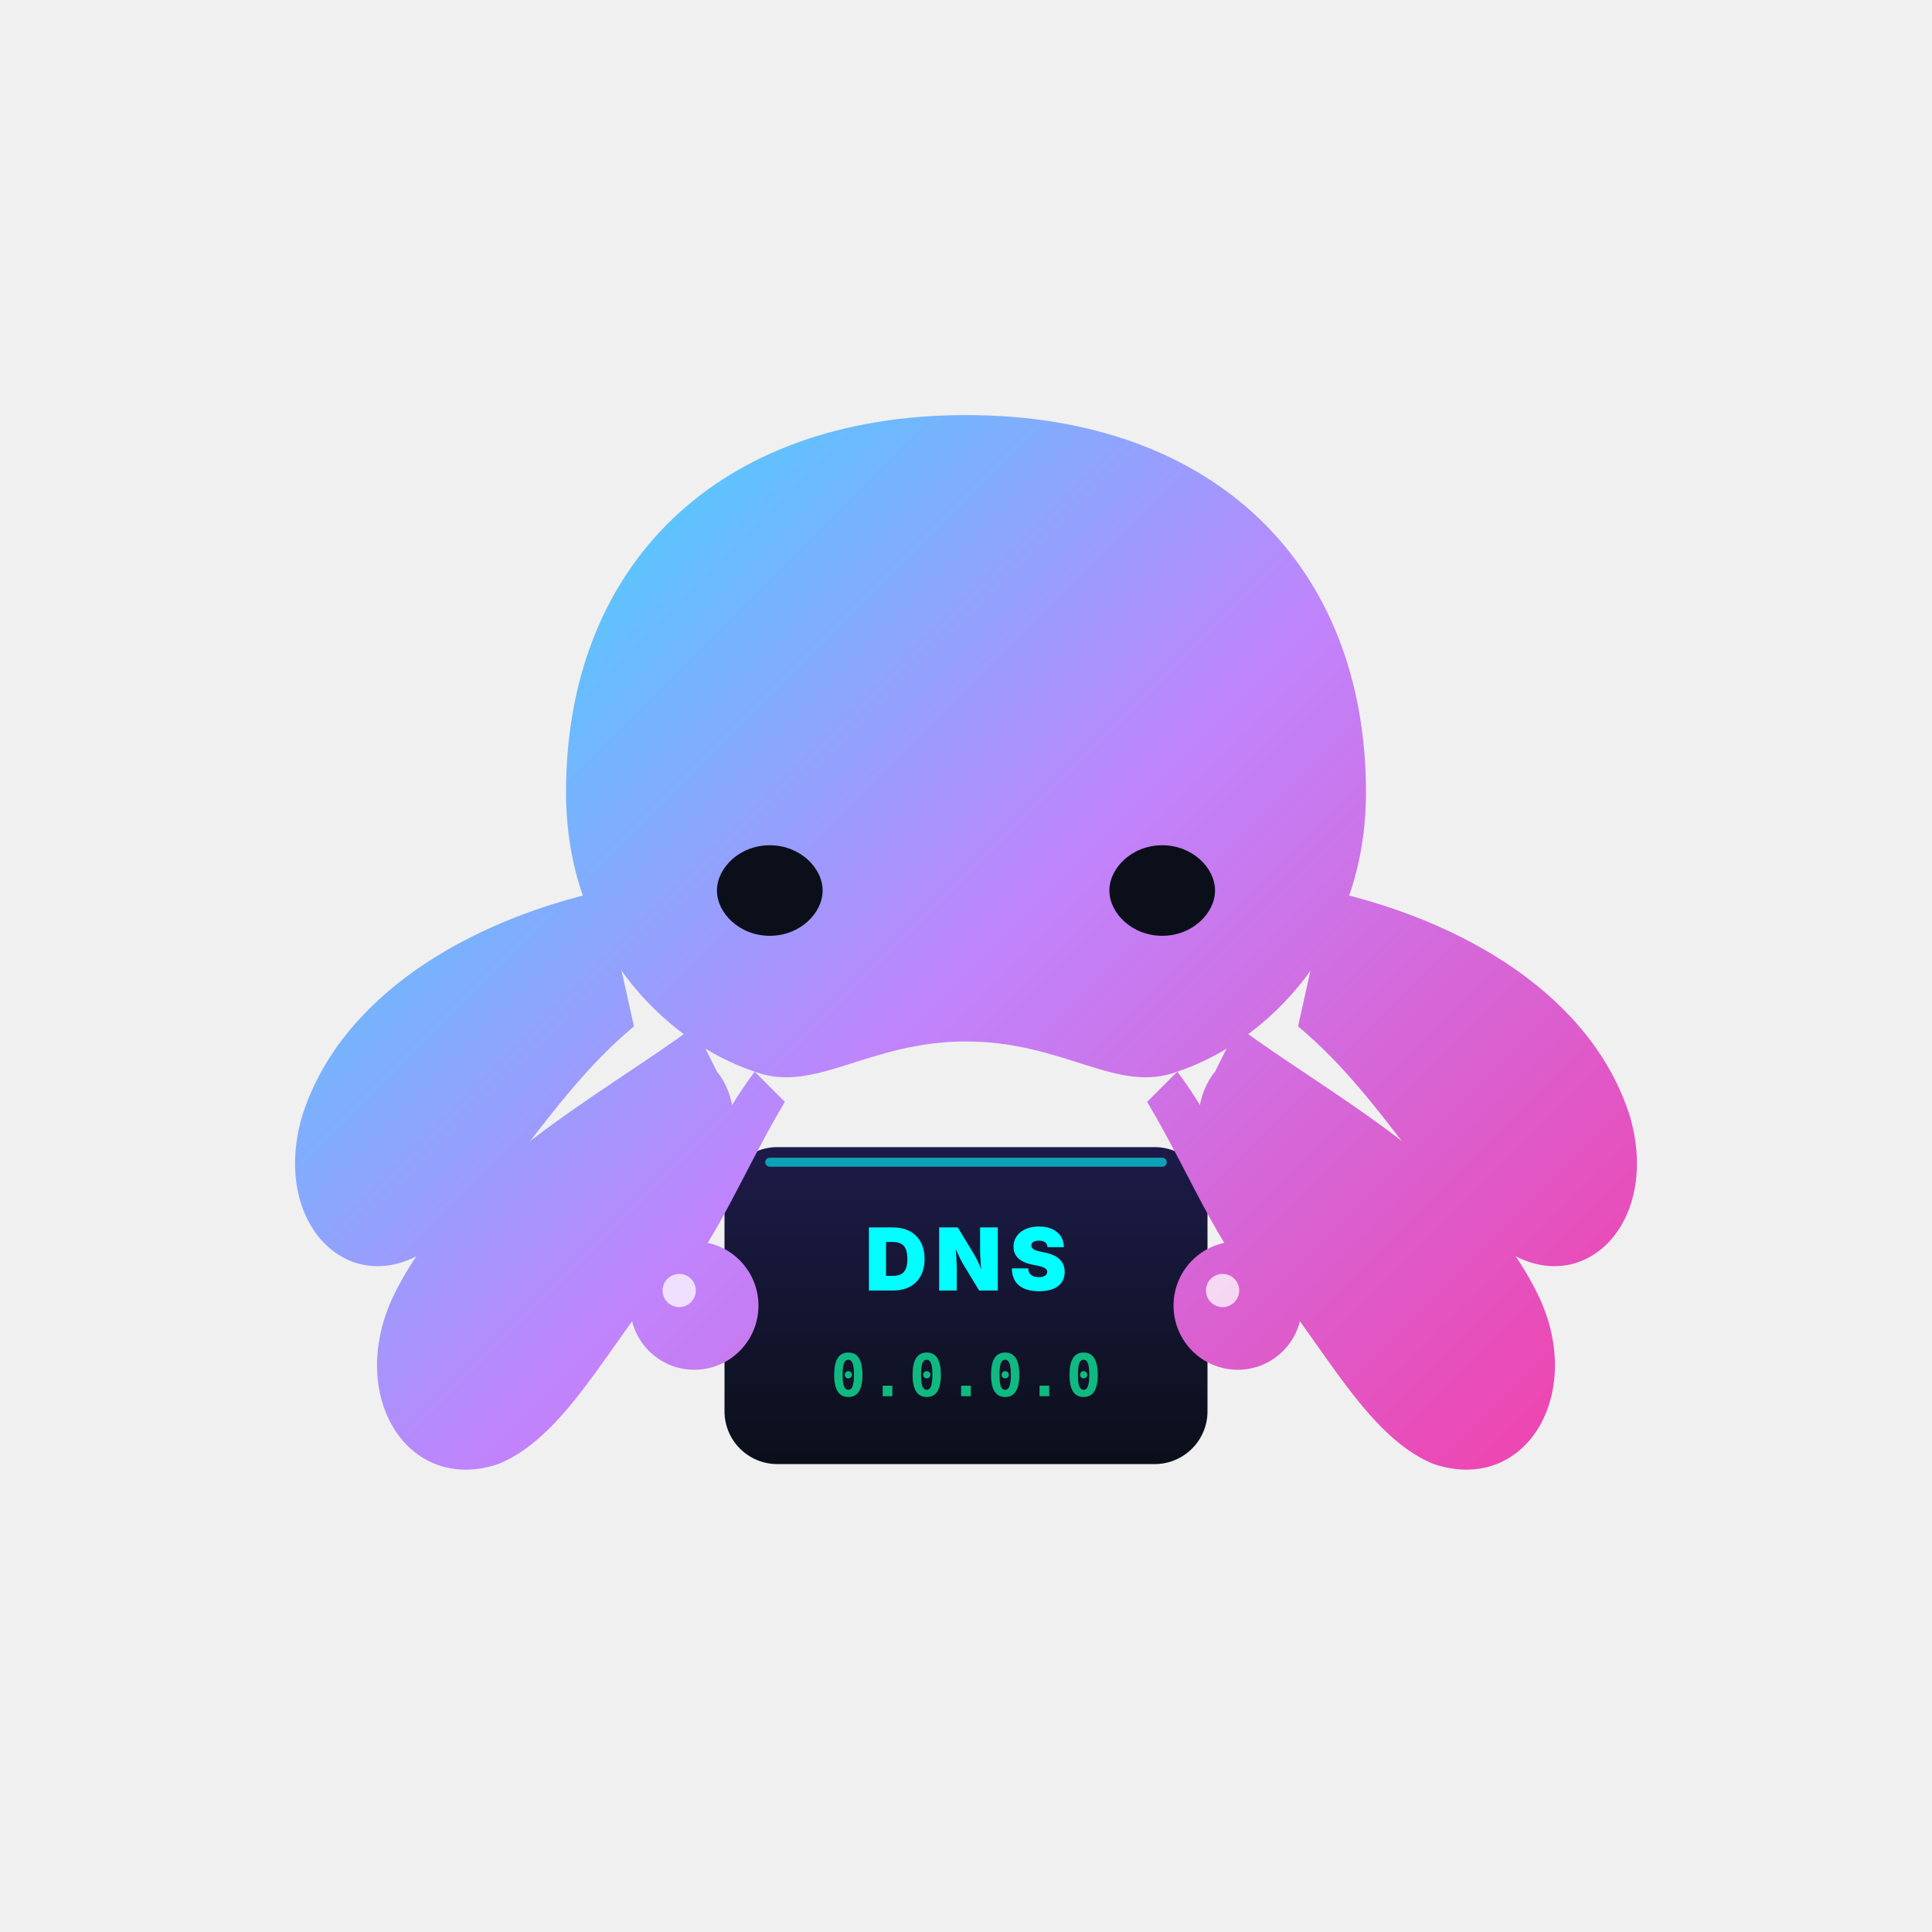
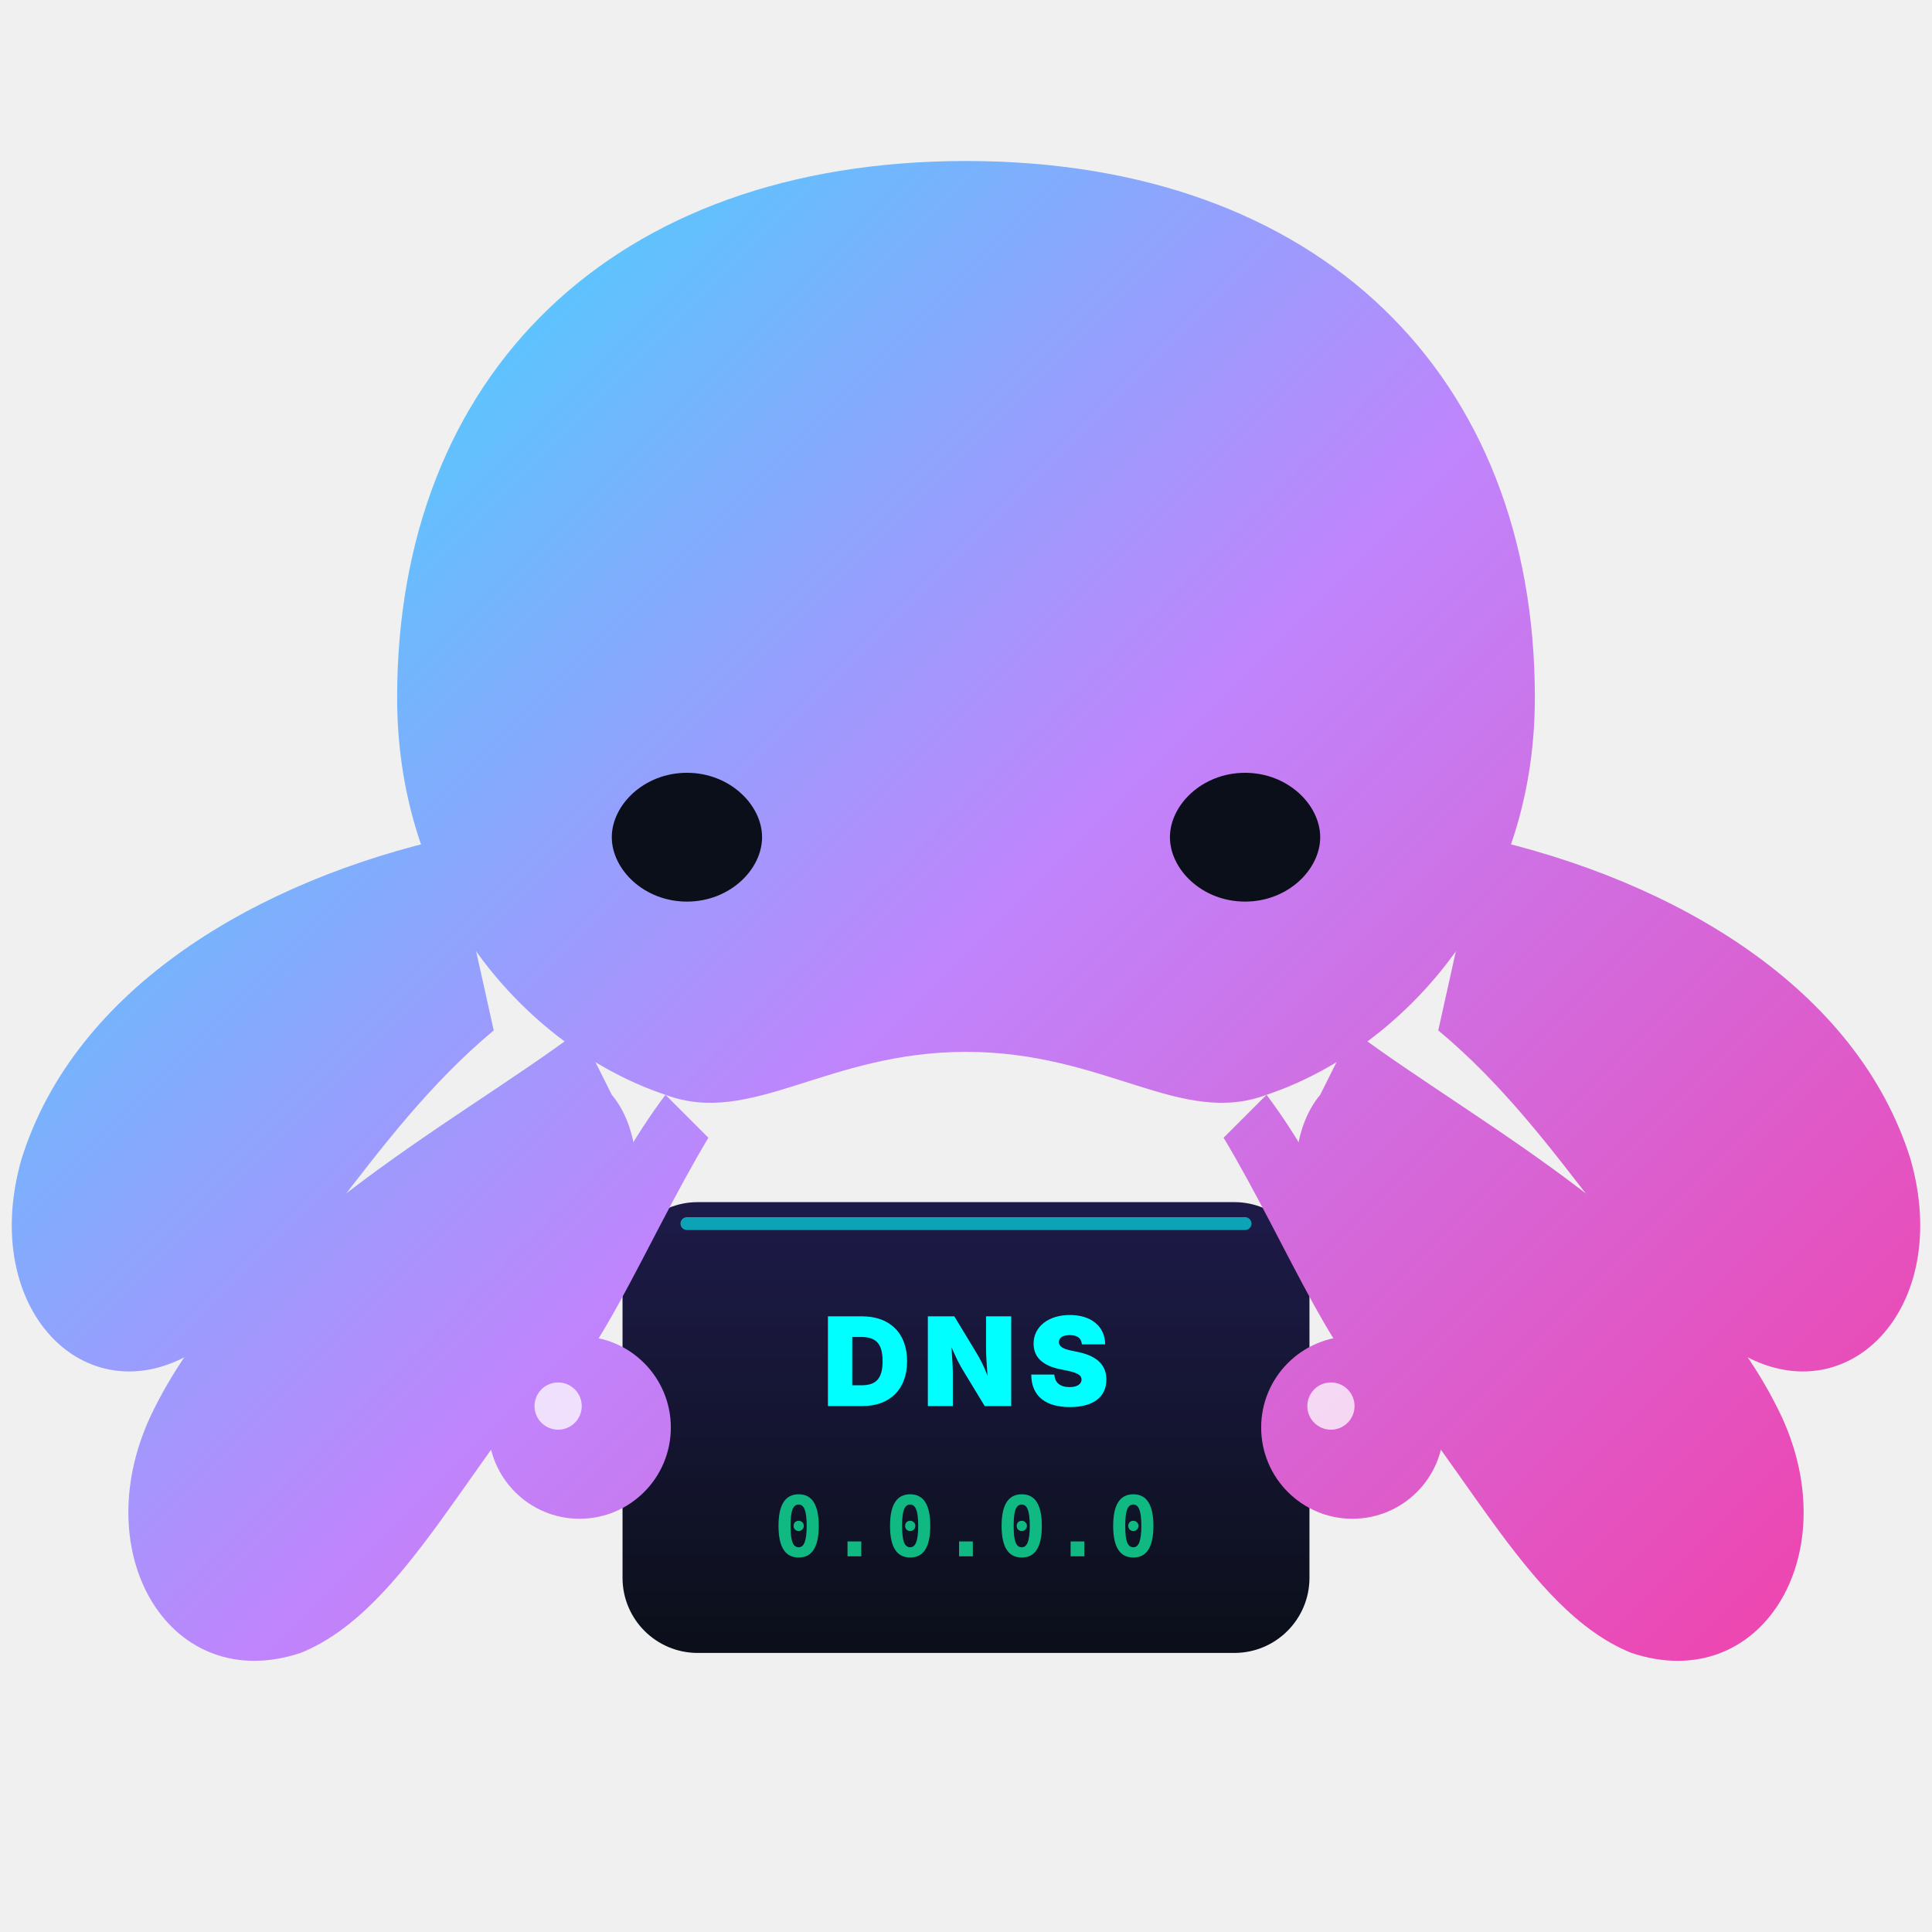
- <svg xmlns="http://www.w3.org/2000/svg" width="256" height="256" viewBox="0 0 256 256" fill="none">
+ <svg xmlns="http://www.w3.org/2000/svg" width="256" height="256" viewBox="38 40 180 180" fill="none">
  <defs>
    <linearGradient id="octoGradient" x1="32" y1="32" x2="224" y2="224" gradientUnits="userSpaceOnUse">
      <stop offset="0%" stop-color="#00FFFF" />
      <stop offset="50%" stop-color="#C084FC" />
      <stop offset="100%" stop-color="#FF2E93" />
    </linearGradient>
    <linearGradient id="dnsDarkGrad" x1="128" y1="150" x2="128" y2="194" gradientUnits="userSpaceOnUse">
      <stop offset="0%" stop-color="#1E1B4B" />
      <stop offset="100%" stop-color="#0B0F19" />
    </linearGradient>
  </defs>
  <g fill="url(#octoGradient)">
    <path d="M128 55 C95 55 75 75 75 105 C75 125 88 138 100 142 C108 145 115 138 128 138 C141 138 148 145 156 142 C168 138 181 125 181 105 C181 75 161 55 128 55 Z" />
    <path d="M102 112 C98 112 95 115 95 118 C95 121 98 124 102 124 C106 124 109 121 109 118 C109 115 106 112 102 112 Z" fill="#0B0F19" />
    <path d="M154 112 C150 112 147 115 147 118 C147 121 150 124 154 124 C158 124 161 121 161 118 C161 115 158 112 154 112 Z" fill="#0B0F19" />
    <path d="M92 136 C80 145 60 155 52 172 C46 185 54 198 66 194 C76 190 82 175 92 165 C96 161 100 148 95 142 Z" />
    <path d="M80 118 C62 122 45 132 40 148 C36 162 46 172 56 166 C66 160 72 146 84 136 Z" />
    <path d="M164 136 C176 145 196 155 204 172 C210 185 202 198 190 194 C180 190 174 175 164 165 C160 161 156 148 161 142 Z" />
    <path d="M176 118 C194 122 211 132 216 148 C220 162 210 172 200 166 C190 160 184 146 172 136 Z" />
  </g>
  <g>
    <rect x="96" y="152" width="64" height="42" rx="7" fill="url(#dnsDarkGrad)" />
    <path d="M102 154 H154" stroke="#00FFFF" stroke-width="1.2" stroke-linecap="round" opacity="0.6" />
    <text x="128" y="171" text-anchor="middle" font-family="system-ui, -apple-system, sans-serif" font-weight="900" font-size="11.5" fill="#00FFFF" letter-spacing="1">DNS</text>
    <text x="128" y="185" text-anchor="middle" font-family="monospace, Consolas, sans-serif" font-weight="700" font-size="7.8" fill="#10B981" letter-spacing="0.5">0.0.0.0</text>
  </g>
  <g fill="url(#octoGradient)">
    <path d="M100 142 C94 150 90 160 88 171 C93 169 98 156 104 146 Z" />
    <path d="M156 142 C162 150 166 160 168 171 C163 169 158 156 152 146 Z" />
  </g>
  <g>
    <circle cx="92" cy="173" r="8.5" fill="url(#octoGradient)" />
    <circle cx="90" cy="171" r="2.2" fill="#FFFFFF" opacity="0.75" />
    <circle cx="164" cy="173" r="8.5" fill="url(#octoGradient)" />
    <circle cx="162" cy="171" r="2.2" fill="#FFFFFF" opacity="0.75" />
  </g>
</svg>
